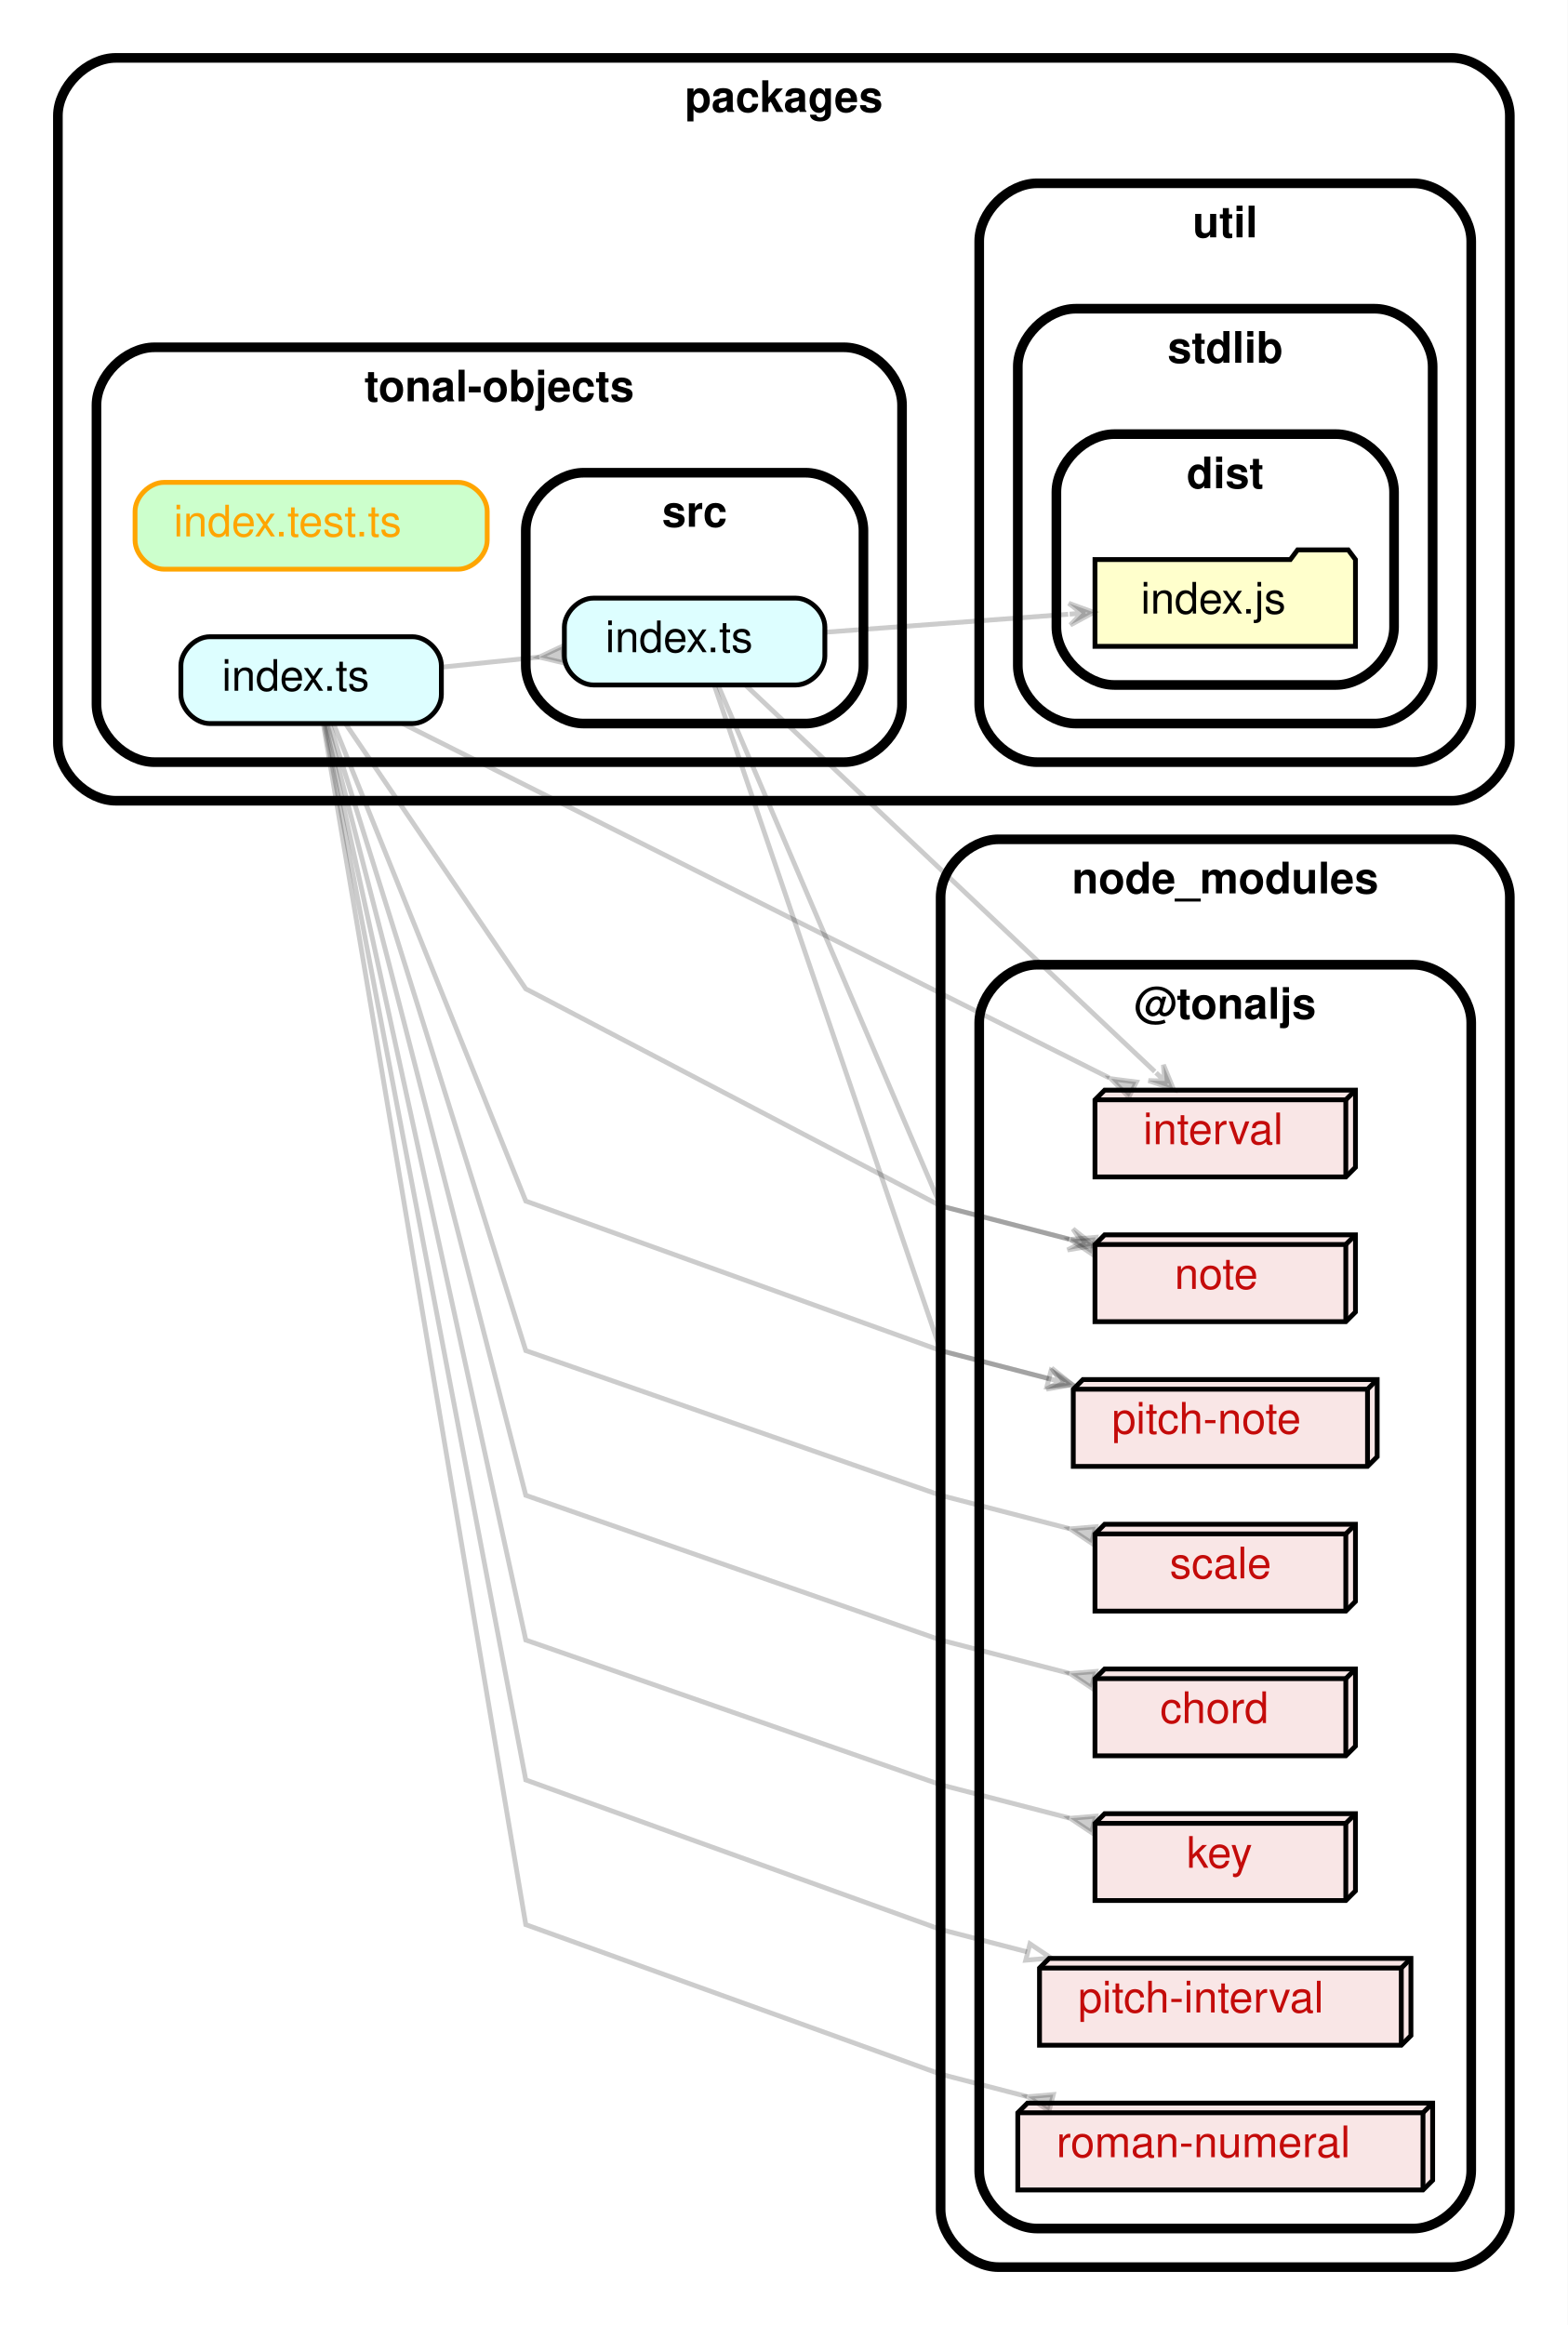
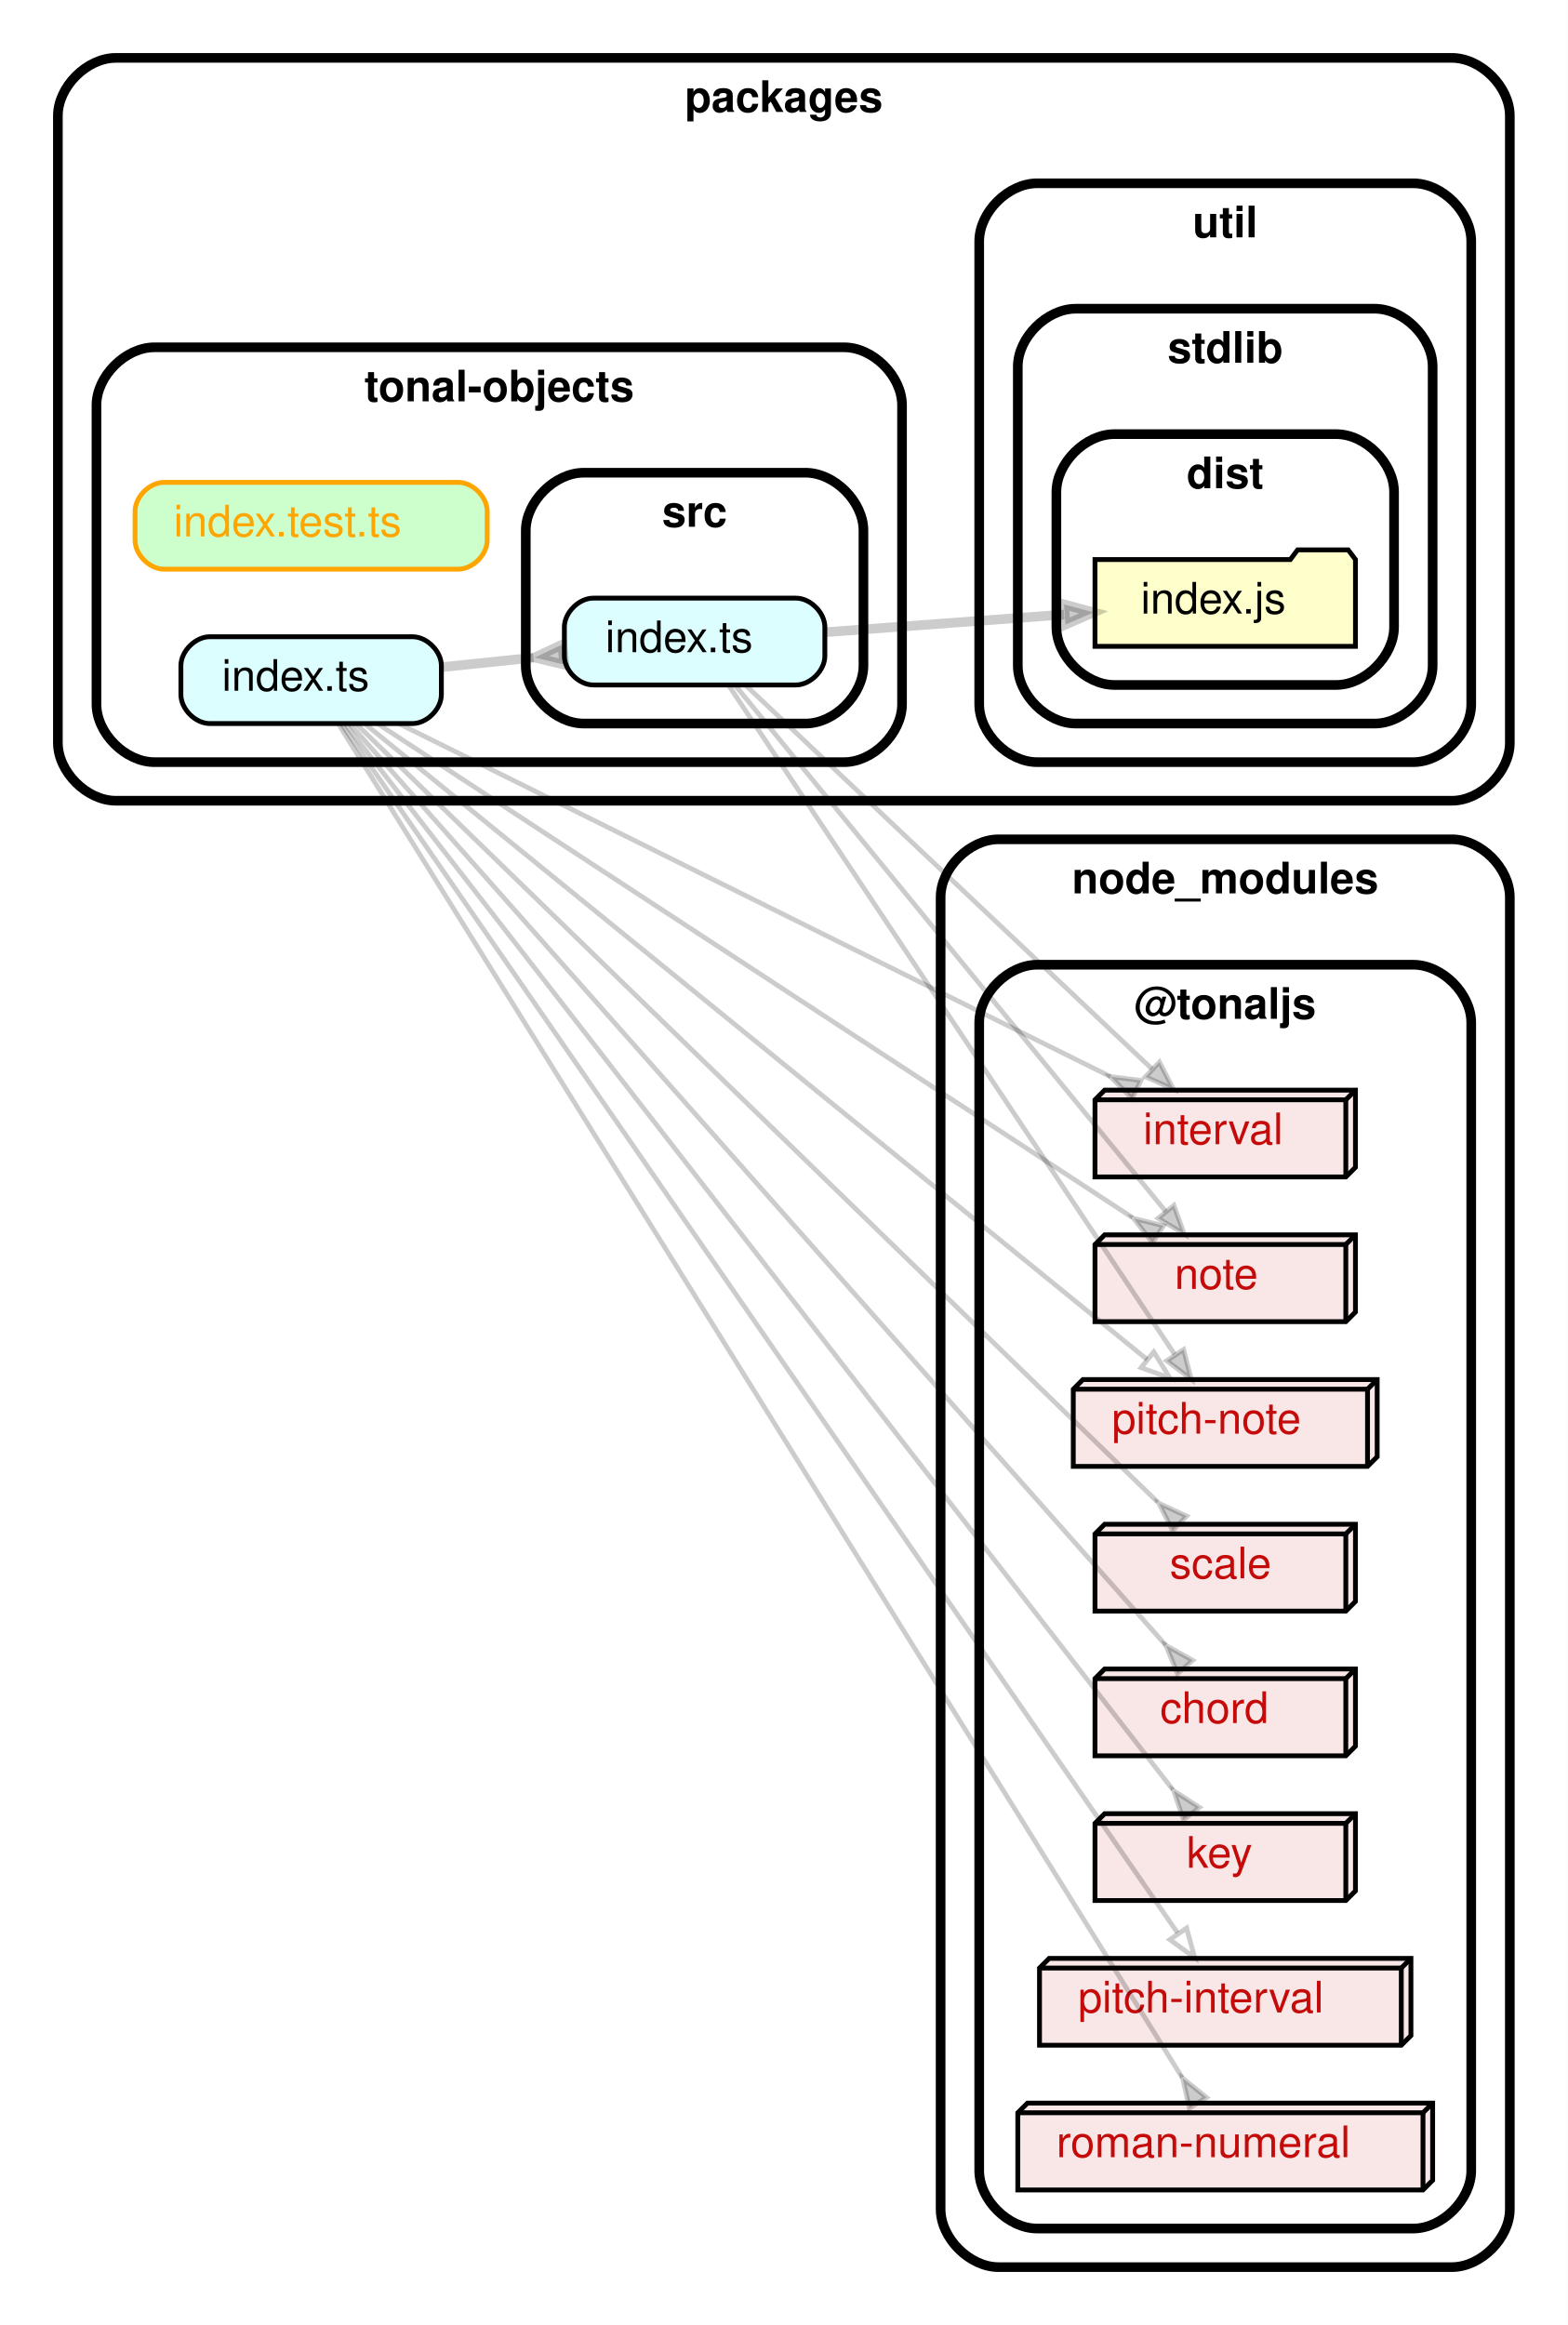
<svg xmlns="http://www.w3.org/2000/svg" xmlns:xlink="http://www.w3.org/1999/xlink" width="325pt" height="482pt" viewBox="0.00 0.00 325.00 482.00">
  <g id="graph0" class="graph" transform="scale(1 1) rotate(0) translate(4 478)">
    <polygon fill="white" stroke="transparent" points="-4,4 -4,-478 321,-478 321,4 -4,4" />
    <g id="clust1" class="cluster">
      <path fill="#ffffff" stroke="black" stroke-width="2" d="M203,-8C203,-8 297,-8 297,-8 303,-8 309,-14 309,-20 309,-20 309,-292 309,-292 309,-298 303,-304 297,-304 297,-304 203,-304 203,-304 197,-304 191,-298 191,-292 191,-292 191,-20 191,-20 191,-14 197,-8 203,-8" />
      <text text-anchor="middle" x="250" y="-292.8" font-family="Helvetica,sans-Serif" font-weight="bold" font-size="9.00">node_modules</text>
    </g>
    <g id="clust2" class="cluster">
      <path fill="#ffffff" stroke="black" stroke-width="2" d="M211,-16C211,-16 289,-16 289,-16 295,-16 301,-22 301,-28 301,-28 301,-266 301,-266 301,-272 295,-278 289,-278 289,-278 211,-278 211,-278 205,-278 199,-272 199,-266 199,-266 199,-28 199,-28 199,-22 205,-16 211,-16" />
      <text text-anchor="middle" x="250" y="-266.8" font-family="Helvetica,sans-Serif" font-weight="bold" font-size="9.00">@tonaljs</text>
    </g>
    <g id="clust3" class="cluster">
      <path fill="#ffffff" stroke="black" stroke-width="2" d="M20,-312C20,-312 297,-312 297,-312 303,-312 309,-318 309,-324 309,-324 309,-454 309,-454 309,-460 303,-466 297,-466 297,-466 20,-466 20,-466 14,-466 8,-460 8,-454 8,-454 8,-324 8,-324 8,-318 14,-312 20,-312" />
      <text text-anchor="middle" x="158.5" y="-454.8" font-family="Helvetica,sans-Serif" font-weight="bold" font-size="9.00">packages</text>
    </g>
    <g id="clust4" class="cluster">
      <path fill="#ffffff" stroke="black" stroke-width="2" d="M28,-320C28,-320 171,-320 171,-320 177,-320 183,-326 183,-332 183,-332 183,-394 183,-394 183,-400 177,-406 171,-406 171,-406 28,-406 28,-406 22,-406 16,-400 16,-394 16,-394 16,-332 16,-332 16,-326 22,-320 28,-320" />
      <text text-anchor="middle" x="99.5" y="-394.8" font-family="Helvetica,sans-Serif" font-weight="bold" font-size="9.00">tonal-objects</text>
    </g>
    <g id="clust5" class="cluster">
      <path fill="#ffffff" stroke="black" stroke-width="2" d="M117,-328C117,-328 163,-328 163,-328 169,-328 175,-334 175,-340 175,-340 175,-368 175,-368 175,-374 169,-380 163,-380 163,-380 117,-380 117,-380 111,-380 105,-374 105,-368 105,-368 105,-340 105,-340 105,-334 111,-328 117,-328" />
      <text text-anchor="middle" x="140" y="-368.8" font-family="Helvetica,sans-Serif" font-weight="bold" font-size="9.00">src</text>
    </g>
    <g id="clust6" class="cluster">
      <path fill="#ffffff" stroke="black" stroke-width="2" d="M211,-320C211,-320 289,-320 289,-320 295,-320 301,-326 301,-332 301,-332 301,-428 301,-428 301,-434 295,-440 289,-440 289,-440 211,-440 211,-440 205,-440 199,-434 199,-428 199,-428 199,-332 199,-332 199,-326 205,-320 211,-320" />
      <text text-anchor="middle" x="250" y="-428.8" font-family="Helvetica,sans-Serif" font-weight="bold" font-size="9.00">util</text>
    </g>
    <g id="clust7" class="cluster">
      <path fill="#ffffff" stroke="black" stroke-width="2" d="M219,-328C219,-328 281,-328 281,-328 287,-328 293,-334 293,-340 293,-340 293,-402 293,-402 293,-408 287,-414 281,-414 281,-414 219,-414 219,-414 213,-414 207,-408 207,-402 207,-402 207,-340 207,-340 207,-334 213,-328 219,-328" />
      <text text-anchor="middle" x="250" y="-402.8" font-family="Helvetica,sans-Serif" font-weight="bold" font-size="9.00">stdlib</text>
    </g>
    <g id="clust8" class="cluster">
      <path fill="#ffffff" stroke="black" stroke-width="2" d="M227,-336C227,-336 273,-336 273,-336 279,-336 285,-342 285,-348 285,-348 285,-376 285,-376 285,-382 279,-388 273,-388 273,-388 227,-388 227,-388 221,-388 215,-382 215,-376 215,-376 215,-348 215,-348 215,-342 221,-336 227,-336" />
      <text text-anchor="middle" x="250" y="-376.8" font-family="Helvetica,sans-Serif" font-weight="bold" font-size="9.00">dist</text>
    </g>
    <g id="node1" class="node">
      <g id="a_node1">
        <a xlink:href="https://www.npmjs.com/package/@tonaljs/chord" xlink:title="chord">
          <polygon fill="#c40b0a" fill-opacity="0.102" stroke="black" points="277,-132 225,-132 223,-130 223,-114 275,-114 277,-116 277,-132" />
          <polyline fill="none" stroke="black" points="275,-130 223,-130 " />
          <polyline fill="none" stroke="black" points="275,-130 275,-114 " />
          <polyline fill="none" stroke="black" points="275,-130 277,-132 " />
          <text text-anchor="start" x="236.5" y="-120.8" font-family="Helvetica,sans-Serif" font-size="9.00" fill="#c40b0a">chord</text>
        </a>
      </g>
    </g>
    <g id="node2" class="node">
      <g id="a_node2">
        <a xlink:href="https://www.npmjs.com/package/@tonaljs/interval" xlink:title="interval">
          <polygon fill="#c40b0a" fill-opacity="0.102" stroke="black" points="277,-252 225,-252 223,-250 223,-234 275,-234 277,-236 277,-252" />
          <polyline fill="none" stroke="black" points="275,-250 223,-250 " />
          <polyline fill="none" stroke="black" points="275,-250 275,-234 " />
          <polyline fill="none" stroke="black" points="275,-250 277,-252 " />
          <text text-anchor="start" x="233" y="-240.8" font-family="Helvetica,sans-Serif" font-size="9.00" fill="#c40b0a">interval</text>
        </a>
      </g>
    </g>
    <g id="node3" class="node">
      <g id="a_node3">
        <a xlink:href="https://www.npmjs.com/package/@tonaljs/key" xlink:title="key">
          <polygon fill="#c40b0a" fill-opacity="0.102" stroke="black" points="277,-102 225,-102 223,-100 223,-84 275,-84 277,-86 277,-102" />
          <polyline fill="none" stroke="black" points="275,-100 223,-100 " />
          <polyline fill="none" stroke="black" points="275,-100 275,-84 " />
          <polyline fill="none" stroke="black" points="275,-100 277,-102 " />
          <text text-anchor="start" x="242" y="-90.8" font-family="Helvetica,sans-Serif" font-size="9.00" fill="#c40b0a">key</text>
        </a>
      </g>
    </g>
    <g id="node4" class="node">
      <g id="a_node4">
        <a xlink:href="https://www.npmjs.com/package/@tonaljs/note" xlink:title="note">
          <polygon fill="#c40b0a" fill-opacity="0.102" stroke="black" points="277,-222 225,-222 223,-220 223,-204 275,-204 277,-206 277,-222" />
          <polyline fill="none" stroke="black" points="275,-220 223,-220 " />
          <polyline fill="none" stroke="black" points="275,-220 275,-204 " />
          <polyline fill="none" stroke="black" points="275,-220 277,-222 " />
          <text text-anchor="start" x="239.5" y="-210.8" font-family="Helvetica,sans-Serif" font-size="9.00" fill="#c40b0a">note</text>
        </a>
      </g>
    </g>
    <g id="node5" class="node">
      <g id="a_node5">
        <a xlink:href="https://www.npmjs.com/package/@tonaljs/pitch-interval" xlink:title="pitch-interval">
          <polygon fill="#c40b0a" fill-opacity="0.102" stroke="black" points="288.5,-72 213.5,-72 211.5,-70 211.5,-54 286.5,-54 288.5,-56 288.5,-72" />
          <polyline fill="none" stroke="black" points="286.5,-70 211.5,-70 " />
          <polyline fill="none" stroke="black" points="286.5,-70 286.5,-54 " />
          <polyline fill="none" stroke="black" points="286.5,-70 288.5,-72 " />
          <text text-anchor="start" x="219.5" y="-60.8" font-family="Helvetica,sans-Serif" font-size="9.00" fill="#c40b0a">pitch-interval</text>
        </a>
      </g>
    </g>
    <g id="node6" class="node">
      <g id="a_node6">
        <a xlink:href="https://www.npmjs.com/package/@tonaljs/pitch-note" xlink:title="pitch-note">
          <polygon fill="#c40b0a" fill-opacity="0.102" stroke="black" points="281.5,-192 220.5,-192 218.5,-190 218.5,-174 279.5,-174 281.5,-176 281.5,-192" />
          <polyline fill="none" stroke="black" points="279.5,-190 218.5,-190 " />
          <polyline fill="none" stroke="black" points="279.5,-190 279.5,-174 " />
          <polyline fill="none" stroke="black" points="279.5,-190 281.5,-192 " />
          <text text-anchor="start" x="226.5" y="-180.8" font-family="Helvetica,sans-Serif" font-size="9.00" fill="#c40b0a">pitch-note</text>
        </a>
      </g>
    </g>
    <g id="node7" class="node">
      <g id="a_node7">
        <a xlink:href="https://www.npmjs.com/package/@tonaljs/roman-numeral" xlink:title="roman-numeral">
          <polygon fill="#c40b0a" fill-opacity="0.102" stroke="black" points="293,-42 209,-42 207,-40 207,-24 291,-24 293,-26 293,-42" />
          <polyline fill="none" stroke="black" points="291,-40 207,-40 " />
          <polyline fill="none" stroke="black" points="291,-40 291,-24 " />
          <polyline fill="none" stroke="black" points="291,-40 293,-42 " />
          <text text-anchor="start" x="215" y="-30.8" font-family="Helvetica,sans-Serif" font-size="9.00" fill="#c40b0a">roman-numeral</text>
        </a>
      </g>
    </g>
    <g id="node8" class="node">
      <g id="a_node8">
        <a xlink:href="https://www.npmjs.com/package/@tonaljs/scale" xlink:title="scale">
          <polygon fill="#c40b0a" fill-opacity="0.102" stroke="black" points="277,-162 225,-162 223,-160 223,-144 275,-144 277,-146 277,-162" />
          <polyline fill="none" stroke="black" points="275,-160 223,-160 " />
          <polyline fill="none" stroke="black" points="275,-160 275,-144 " />
          <polyline fill="none" stroke="black" points="275,-160 277,-162 " />
          <text text-anchor="start" x="238.5" y="-150.8" font-family="Helvetica,sans-Serif" font-size="9.00" fill="#c40b0a">scale</text>
        </a>
      </g>
    </g>
    <g id="node9" class="node">
      <g id="a_node9">
        <a xlink:href="packages/tonal-objects/index.test.ts" xlink:title="no-orphans">
          <path fill="#ccffcc" stroke="orange" d="M91,-378C91,-378 30,-378 30,-378 27,-378 24,-375 24,-372 24,-372 24,-366 24,-366 24,-363 27,-360 30,-360 30,-360 91,-360 91,-360 94,-360 97,-363 97,-366 97,-366 97,-372 97,-372 97,-375 94,-378 91,-378" />
          <text text-anchor="start" x="32" y="-366.8" font-family="Helvetica,sans-Serif" font-size="9.00" fill="orange">index.test.ts</text>
        </a>
      </g>
    </g>
    <g id="node10" class="node">
      <g id="a_node10">
        <a xlink:href="packages/tonal-objects/index.ts" xlink:title="index.ts">
          <path fill="#ddfeff" stroke="black" d="M81.5,-346C81.5,-346 39.5,-346 39.5,-346 36.5,-346 33.5,-343 33.5,-340 33.5,-340 33.5,-334 33.5,-334 33.5,-331 36.5,-328 39.5,-328 39.5,-328 81.5,-328 81.5,-328 84.5,-328 87.5,-331 87.5,-334 87.5,-334 87.5,-340 87.5,-340 87.5,-343 84.5,-346 81.5,-346" />
          <text text-anchor="start" x="42" y="-334.8" font-family="Helvetica,sans-Serif" font-size="9.00">index.ts</text>
        </a>
      </g>
    </g>
    <g id="edge2" class="edge">
-       <path fill="none" stroke="#000000" stroke-opacity="0.2" d="M63.84,-327.91C72.87,-292.81 105,-168 105,-168 105,-168 191,-138 191,-138 191,-138 203.98,-134.64 217.67,-131.1" />
-       <polygon fill="#000000" fill-opacity="0.2" stroke="#000000" stroke-opacity="0.2" points="223.15,-131.49 217.87,-131.05 222.28,-128.1 223.15,-131.49" />
+       <path fill="none" stroke="#000000" stroke-opacity="0.2" d="M68.64,-327.8C98.46,-294.13 201.81,-177.42 237.65,-136.95" />
+       <polygon fill="#000000" fill-opacity="0.2" stroke="#000000" stroke-opacity="0.2" points="243.25,-133.79 237.7,-136.89 240.1,-131.01 243.25,-133.79" />
    </g>
    <g id="edge3" class="edge">
-       <path fill="none" stroke="#000000" stroke-opacity="0.2" d="M79.48,-327.99C113.69,-310.84 188.11,-273.53 225.93,-254.56" />
-       <polygon fill="#000000" fill-opacity="0.2" stroke="#000000" stroke-opacity="0.2" points="231.58,-253.69 226.33,-254.36 230.02,-250.56 231.58,-253.69" />
+       <path fill="none" stroke="#000000" stroke-opacity="0.2" d="M78.67,-327.99C113.11,-310.91 187.85,-273.83 226.22,-254.8" />
+       <polygon fill="#000000" fill-opacity="0.2" stroke="#000000" stroke-opacity="0.2" points="232.54,-254.01 226.23,-254.79 230.67,-250.24 232.54,-254.01" />
    </g>
    <g id="edge4" class="edge">
-       <path fill="none" stroke="#000000" stroke-opacity="0.2" d="M63.48,-327.93C71.99,-289 105,-138 105,-138 105,-138 191,-108 191,-108 191,-108 203.98,-104.64 217.67,-101.1" />
-       <polygon fill="#000000" fill-opacity="0.2" stroke="#000000" stroke-opacity="0.2" points="223.15,-101.49 217.87,-101.05 222.28,-98.1 223.15,-101.49" />
+       <path fill="none" stroke="#000000" stroke-opacity="0.2" d="M67.7,-327.73C96.61,-290.51 204.39,-151.73 239.13,-106.99" />
+       <polygon fill="#000000" fill-opacity="0.2" stroke="#000000" stroke-opacity="0.2" points="244.66,-103.3 239.32,-106.76 241.34,-100.73 244.66,-103.3" />
    </g>
    <g id="edge5" class="edge">
-       <path fill="none" stroke="#000000" stroke-opacity="0.2" d="M67.73,-327.83C79.76,-310.13 105,-273 105,-273 105,-273 191,-228 191,-228 191,-228 203.98,-224.64 217.67,-221.1" />
-       <polygon fill="#000000" fill-opacity="0.2" stroke="#000000" stroke-opacity="0.2" points="223.15,-221.49 217.87,-221.05 222.28,-218.1 223.15,-221.49" />
+       <path fill="none" stroke="#000000" stroke-opacity="0.2" d="M74.43,-327.88C107.84,-306.03 192.52,-250.61 230.75,-225.59" />
+       <polygon fill="#000000" fill-opacity="0.2" stroke="#000000" stroke-opacity="0.2" points="237.2,-223.89 231.02,-225.42 234.9,-220.37 237.2,-223.89" />
    </g>
    <g id="edge6" class="edge">
-       <path fill="none" stroke="#000000" stroke-opacity="0.2" d="M63.26,-327.78C71.4,-285.12 105,-109 105,-109 105,-109 191,-78 191,-78 191,-78 198.91,-75.95 208.89,-73.37" />
-       <polygon fill="none" stroke="#000000" stroke-opacity="0.2" points="209.52,-75.02 213.92,-72.07 208.64,-71.63 209.52,-75.02" />
+       <path fill="none" stroke="#000000" stroke-opacity="0.2" d="M66.81,-327.88C94.57,-287.74 206.07,-126.52 240.09,-77.33" />
+       <polygon fill="none" stroke="#000000" stroke-opacity="0.2" points="241.99,-78.28 243.67,-72.15 238.53,-75.89 241.99,-78.28" />
    </g>
    <g id="edge7" class="edge">
-       <path fill="none" stroke="#000000" stroke-opacity="0.2" d="M65.21,-327.79C75.73,-301.67 105,-229 105,-229 105,-229 191,-198 191,-198 191,-198 201.44,-195.3 213.45,-192.19" />
-       <polygon fill="none" stroke="#000000" stroke-opacity="0.2" points="213.9,-193.89 218.3,-190.94 213.02,-190.5 213.9,-193.89" />
+       <path fill="none" stroke="#000000" stroke-opacity="0.2" d="M71.79,-327.83C103.97,-301.68 196.27,-226.67 233.82,-196.15" />
+       <polygon fill="none" stroke="#000000" stroke-opacity="0.2" points="235.2,-197.73 238.53,-192.32 232.55,-194.47 235.2,-197.73" />
    </g>
    <g id="edge8" class="edge">
-       <path fill="none" stroke="#000000" stroke-opacity="0.2" d="M63.05,-327.82C70.8,-281.86 105,-79 105,-79 105,-79 191,-48 191,-48 191,-48 198.91,-45.95 208.89,-43.37" />
-       <polygon fill="#000000" fill-opacity="0.2" stroke="#000000" stroke-opacity="0.2" points="214.36,-43.77 209.08,-43.32 213.48,-40.38 214.36,-43.77" />
+       <path fill="none" stroke="#000000" stroke-opacity="0.2" d="M66.17,-327.9C93.09,-284.72 208.01,-100.36 241.07,-47.32" />
+       <polygon fill="#000000" fill-opacity="0.2" stroke="#000000" stroke-opacity="0.2" points="246.13,-43.17 241.18,-47.15 242.57,-40.95 246.13,-43.17" />
    </g>
    <g id="edge9" class="edge">
-       <path fill="none" stroke="#000000" stroke-opacity="0.2" d="M64.35,-327.88C74.03,-296.96 105,-198 105,-198 105,-198 191,-168 191,-168 191,-168 203.98,-164.64 217.67,-161.1" />
-       <polygon fill="#000000" fill-opacity="0.2" stroke="#000000" stroke-opacity="0.2" points="223.15,-161.49 217.87,-161.05 222.28,-158.1 223.15,-161.49" />
+       <path fill="none" stroke="#000000" stroke-opacity="0.2" d="M69.9,-327.88C100.77,-297.9 199.22,-202.31 235.98,-166.61" />
+       <polygon fill="#000000" fill-opacity="0.2" stroke="#000000" stroke-opacity="0.2" points="242.01,-163.69 236.24,-166.36 239.08,-160.67 242.01,-163.69" />
    </g>
    <g id="node11" class="node">
      <g id="a_node11">
        <a xlink:href="packages/tonal-objects/src/index.ts" xlink:title="index.ts">
          <path fill="#ddfeff" stroke="black" d="M161,-354C161,-354 119,-354 119,-354 116,-354 113,-351 113,-348 113,-348 113,-342 113,-342 113,-339 116,-336 119,-336 119,-336 161,-336 161,-336 164,-336 167,-339 167,-342 167,-342 167,-348 167,-348 167,-351 164,-354 161,-354" />
          <text text-anchor="start" x="121.5" y="-342.8" font-family="Helvetica,sans-Serif" font-size="9.00">index.ts</text>
        </a>
      </g>
    </g>
    <g id="edge1" class="edge">
-       <path fill="none" stroke="#000000" stroke-opacity="0.2" d="M87.74,-339.71C94.18,-340.37 101.13,-341.09 107.78,-341.78" />
-       <polygon fill="#000000" fill-opacity="0.2" stroke="#000000" stroke-opacity="0.2" points="112.61,-344.04 107.82,-341.78 112.97,-340.55 112.61,-344.04" />
+       <path fill="none" stroke="#000000" stroke-width="2" stroke-opacity="0.2" d="M87.74,-339.71C93.8,-340.33 100.32,-341.01 106.6,-341.66" />
+       <polygon fill="#000000" fill-opacity="0.2" stroke="#000000" stroke-width="2" stroke-opacity="0.2" points="112.57,-344.38 106.82,-341.68 113,-340.21 112.57,-344.38" />
    </g>
    <g id="edge11" class="edge">
-       <path fill="none" stroke="#000000" stroke-opacity="0.2" d="M150.58,-335.95C169.83,-317.77 213.22,-276.79 235.4,-255.85" />
-       <polygon fill="#000000" fill-opacity="0.2" stroke="#000000" stroke-opacity="0.2" points="239.28,-252.18 237.19,-257.25 237.46,-253.89 235.65,-255.61 235.65,-255.61 235.65,-255.61 237.46,-253.89 234.1,-253.98 239.28,-252.18 239.28,-252.18" />
+       <path fill="none" stroke="#000000" stroke-opacity="0.2" d="M150.58,-335.95C169.67,-317.92 212.51,-277.47 234.84,-256.37" />
+       <polygon fill="#000000" fill-opacity="0.2" stroke="#000000" stroke-opacity="0.2" points="236.36,-257.82 239.28,-252.18 233.48,-254.77 236.36,-257.82" />
    </g>
    <g id="edge12" class="edge">
-       <path fill="none" stroke="#000000" stroke-opacity="0.2" d="M144.92,-335.82C156.71,-308.24 191,-228 191,-228 191,-228 203.98,-224.64 217.67,-221.1" />
-       <polygon fill="#000000" fill-opacity="0.2" stroke="#000000" stroke-opacity="0.2" points="222.72,-219.8 218.44,-223.23 220.29,-220.42 217.87,-221.05 217.87,-221.05 217.87,-221.05 220.29,-220.42 217.31,-218.87 222.72,-219.8 222.72,-219.8" />
+       <path fill="none" stroke="#000000" stroke-opacity="0.2" d="M148.42,-335.93C167,-313.23 215.57,-253.86 237.71,-226.8" />
+       <polygon fill="#000000" fill-opacity="0.2" stroke="#000000" stroke-opacity="0.2" points="239.35,-228.11 241.52,-222.14 236.1,-225.45 239.35,-228.11" />
    </g>
    <g id="edge13" class="edge">
-       <path fill="none" stroke="#000000" stroke-opacity="0.2" d="M144.13,-335.8C155.07,-303.62 191,-198 191,-198 191,-198 201.44,-195.3 213.45,-192.19" />
-       <polygon fill="#000000" fill-opacity="0.2" stroke="#000000" stroke-opacity="0.2" points="218.3,-190.94 214.02,-194.37 215.88,-191.57 213.46,-192.19 213.46,-192.19 213.46,-192.19 215.88,-191.57 212.9,-190.01 218.3,-190.94 218.3,-190.94" />
+       <path fill="none" stroke="#000000" stroke-opacity="0.2" d="M147.12,-335.83C165.09,-308.87 217.82,-229.78 239.51,-197.23" />
+       <polygon fill="#000000" fill-opacity="0.2" stroke="#000000" stroke-opacity="0.2" points="241.37,-198.23 242.95,-192.07 237.88,-195.9 241.37,-198.23" />
    </g>
    <g id="node12" class="node">
      <g id="a_node12">
        <a xlink:href="packages/util/stdlib/dist/index.js" xlink:title="index.js">
          <polygon fill="#ffffcc" stroke="black" points="277,-362 275.5,-364 265,-364 263.5,-362 223,-362 223,-344 277,-344 277,-362" />
          <text text-anchor="start" x="232.5" y="-350.8" font-family="Helvetica,sans-Serif" font-size="9.00">index.js</text>
        </a>
      </g>
    </g>
    <g id="edge10" class="edge">
-       <path fill="none" stroke="#000000" stroke-opacity="0.2" d="M167.14,-346.94C182.29,-348.06 201.46,-349.48 217.44,-350.66" />
-       <polygon fill="#000000" fill-opacity="0.2" stroke="#000000" stroke-opacity="0.2" points="222.72,-351.05 217.57,-352.93 220.23,-350.87 217.74,-350.68 217.74,-350.68 217.74,-350.68 220.23,-350.87 217.9,-348.44 222.72,-351.05 222.72,-351.05" />
+       <path fill="none" stroke="#000000" stroke-width="2" stroke-opacity="0.2" d="M167.14,-346.94C182.02,-348.04 200.79,-349.43 216.6,-350.6" />
+       <polygon fill="#000000" fill-opacity="0.2" stroke="#000000" stroke-width="2" stroke-opacity="0.2" points="216.58,-352.7 222.72,-351.05 216.89,-348.52 216.58,-352.7" />
    </g>
  </g>
</svg>
